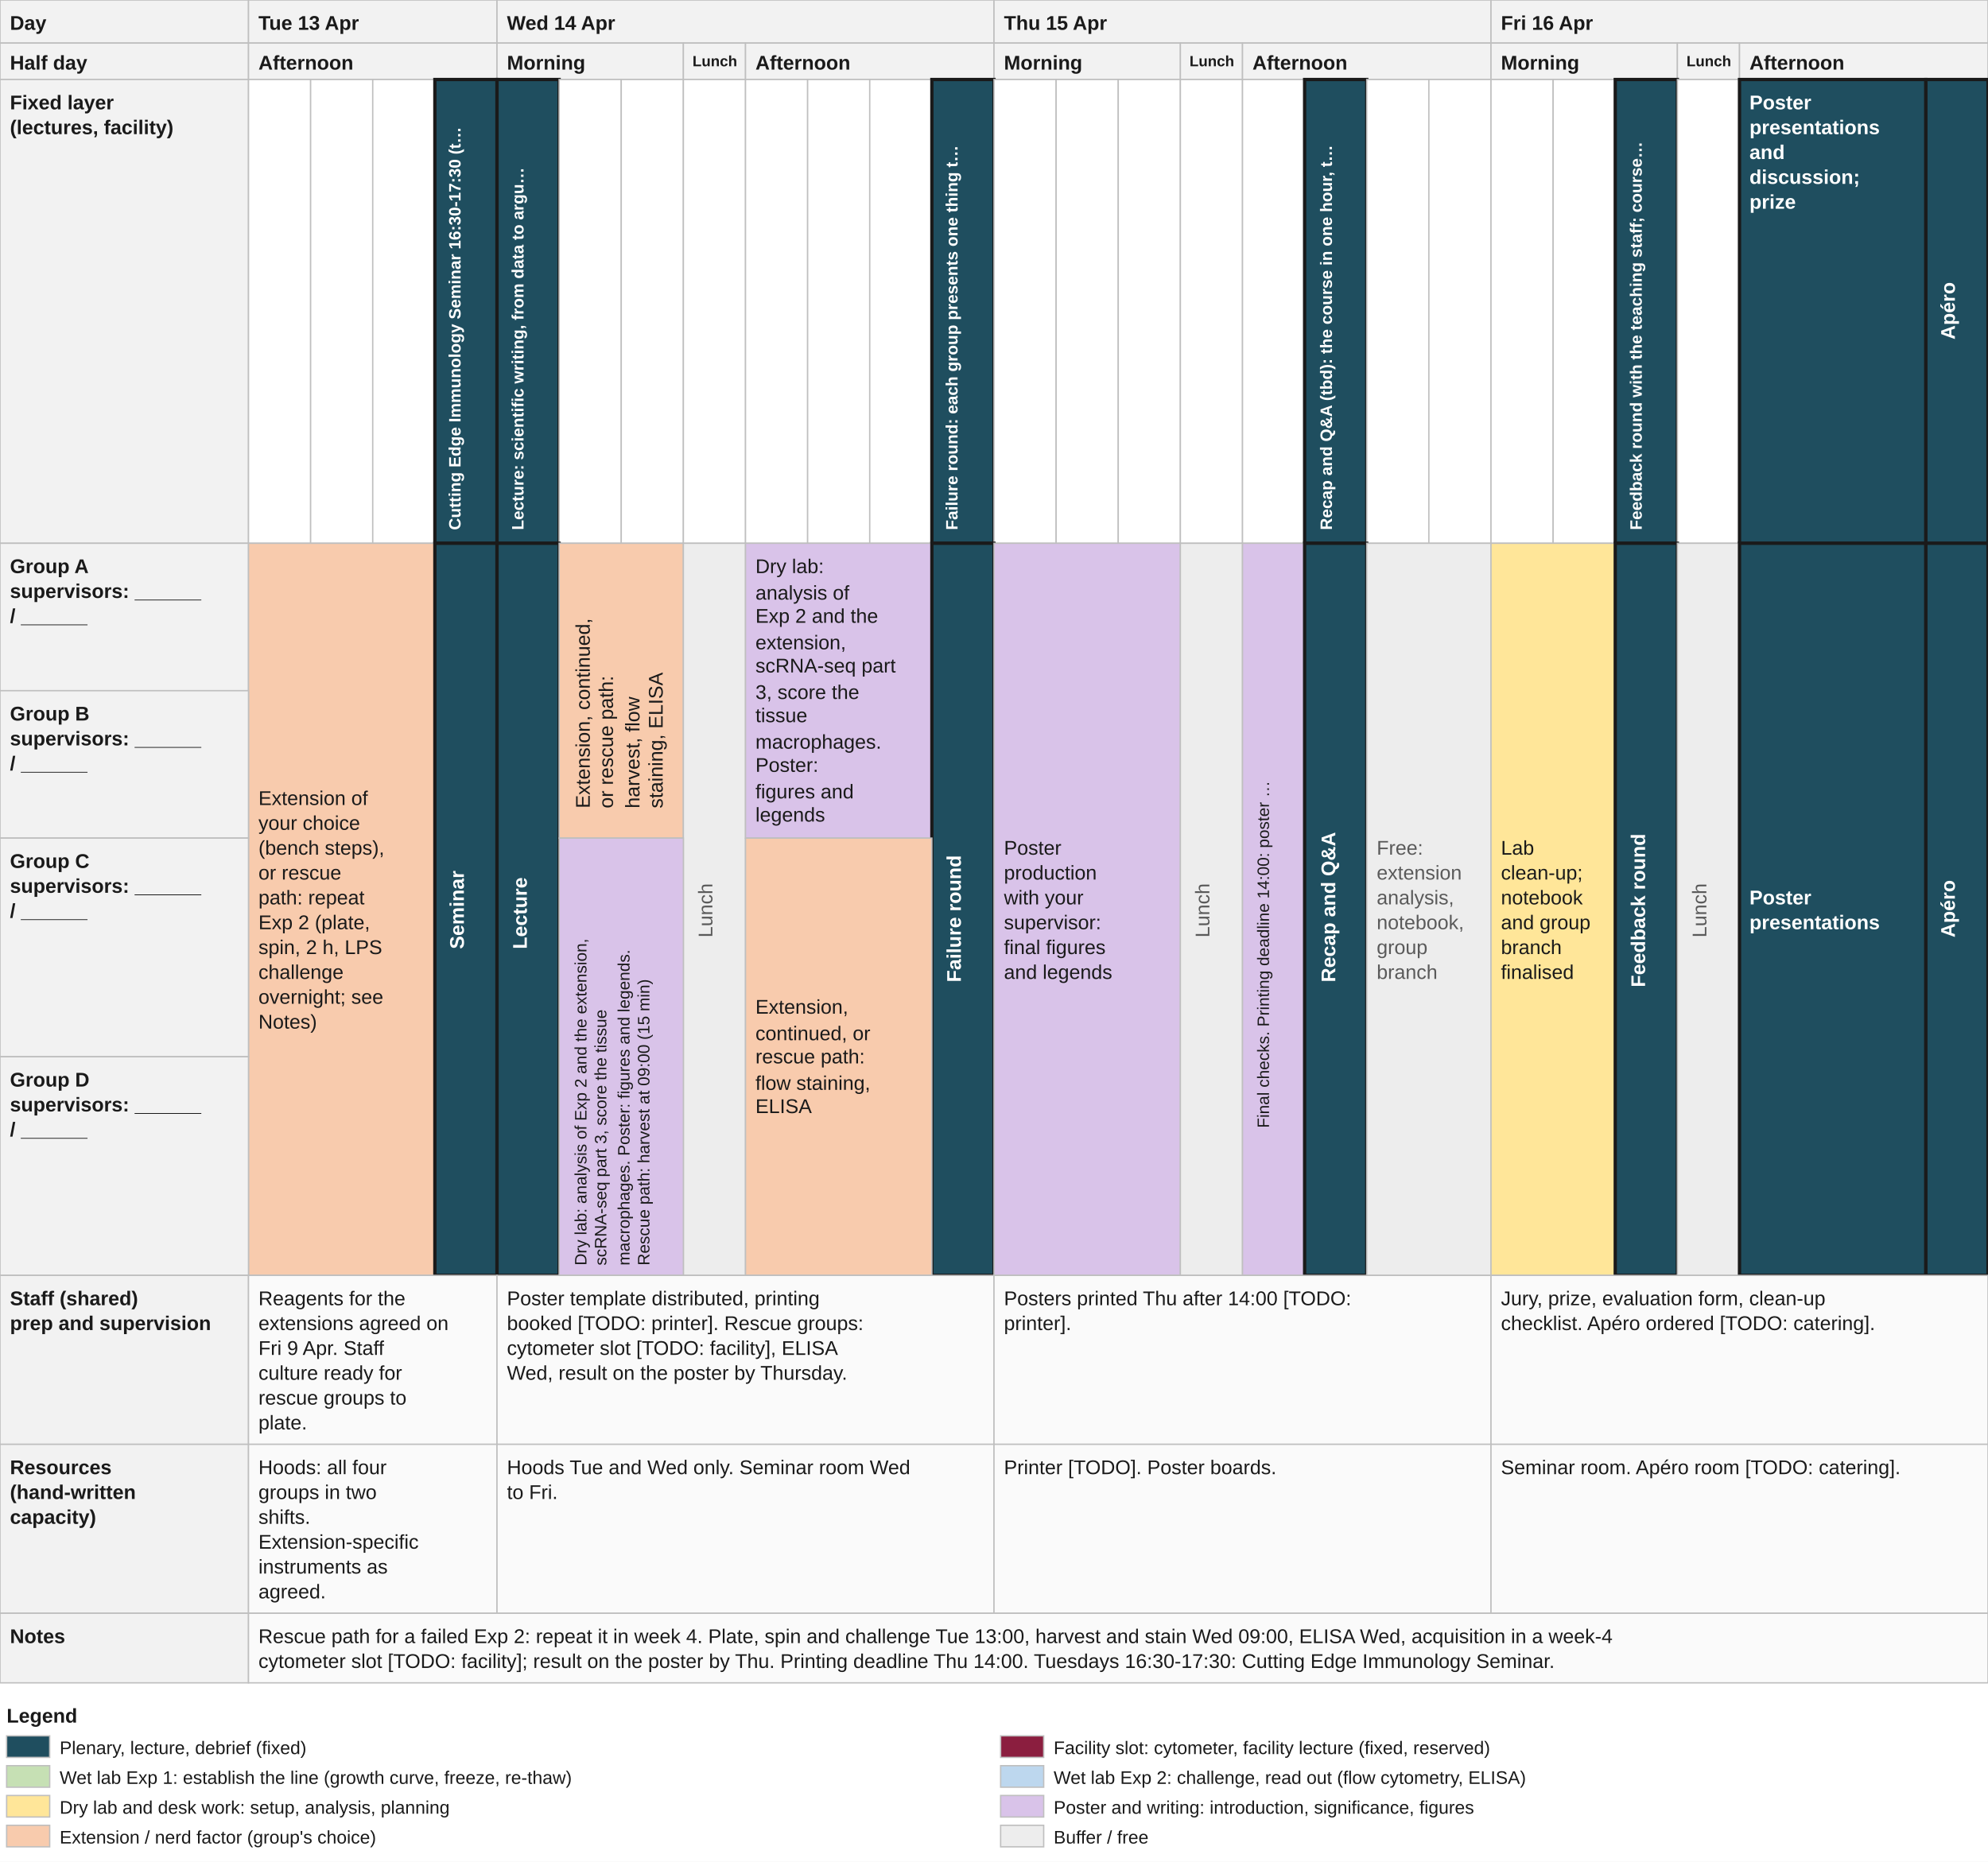
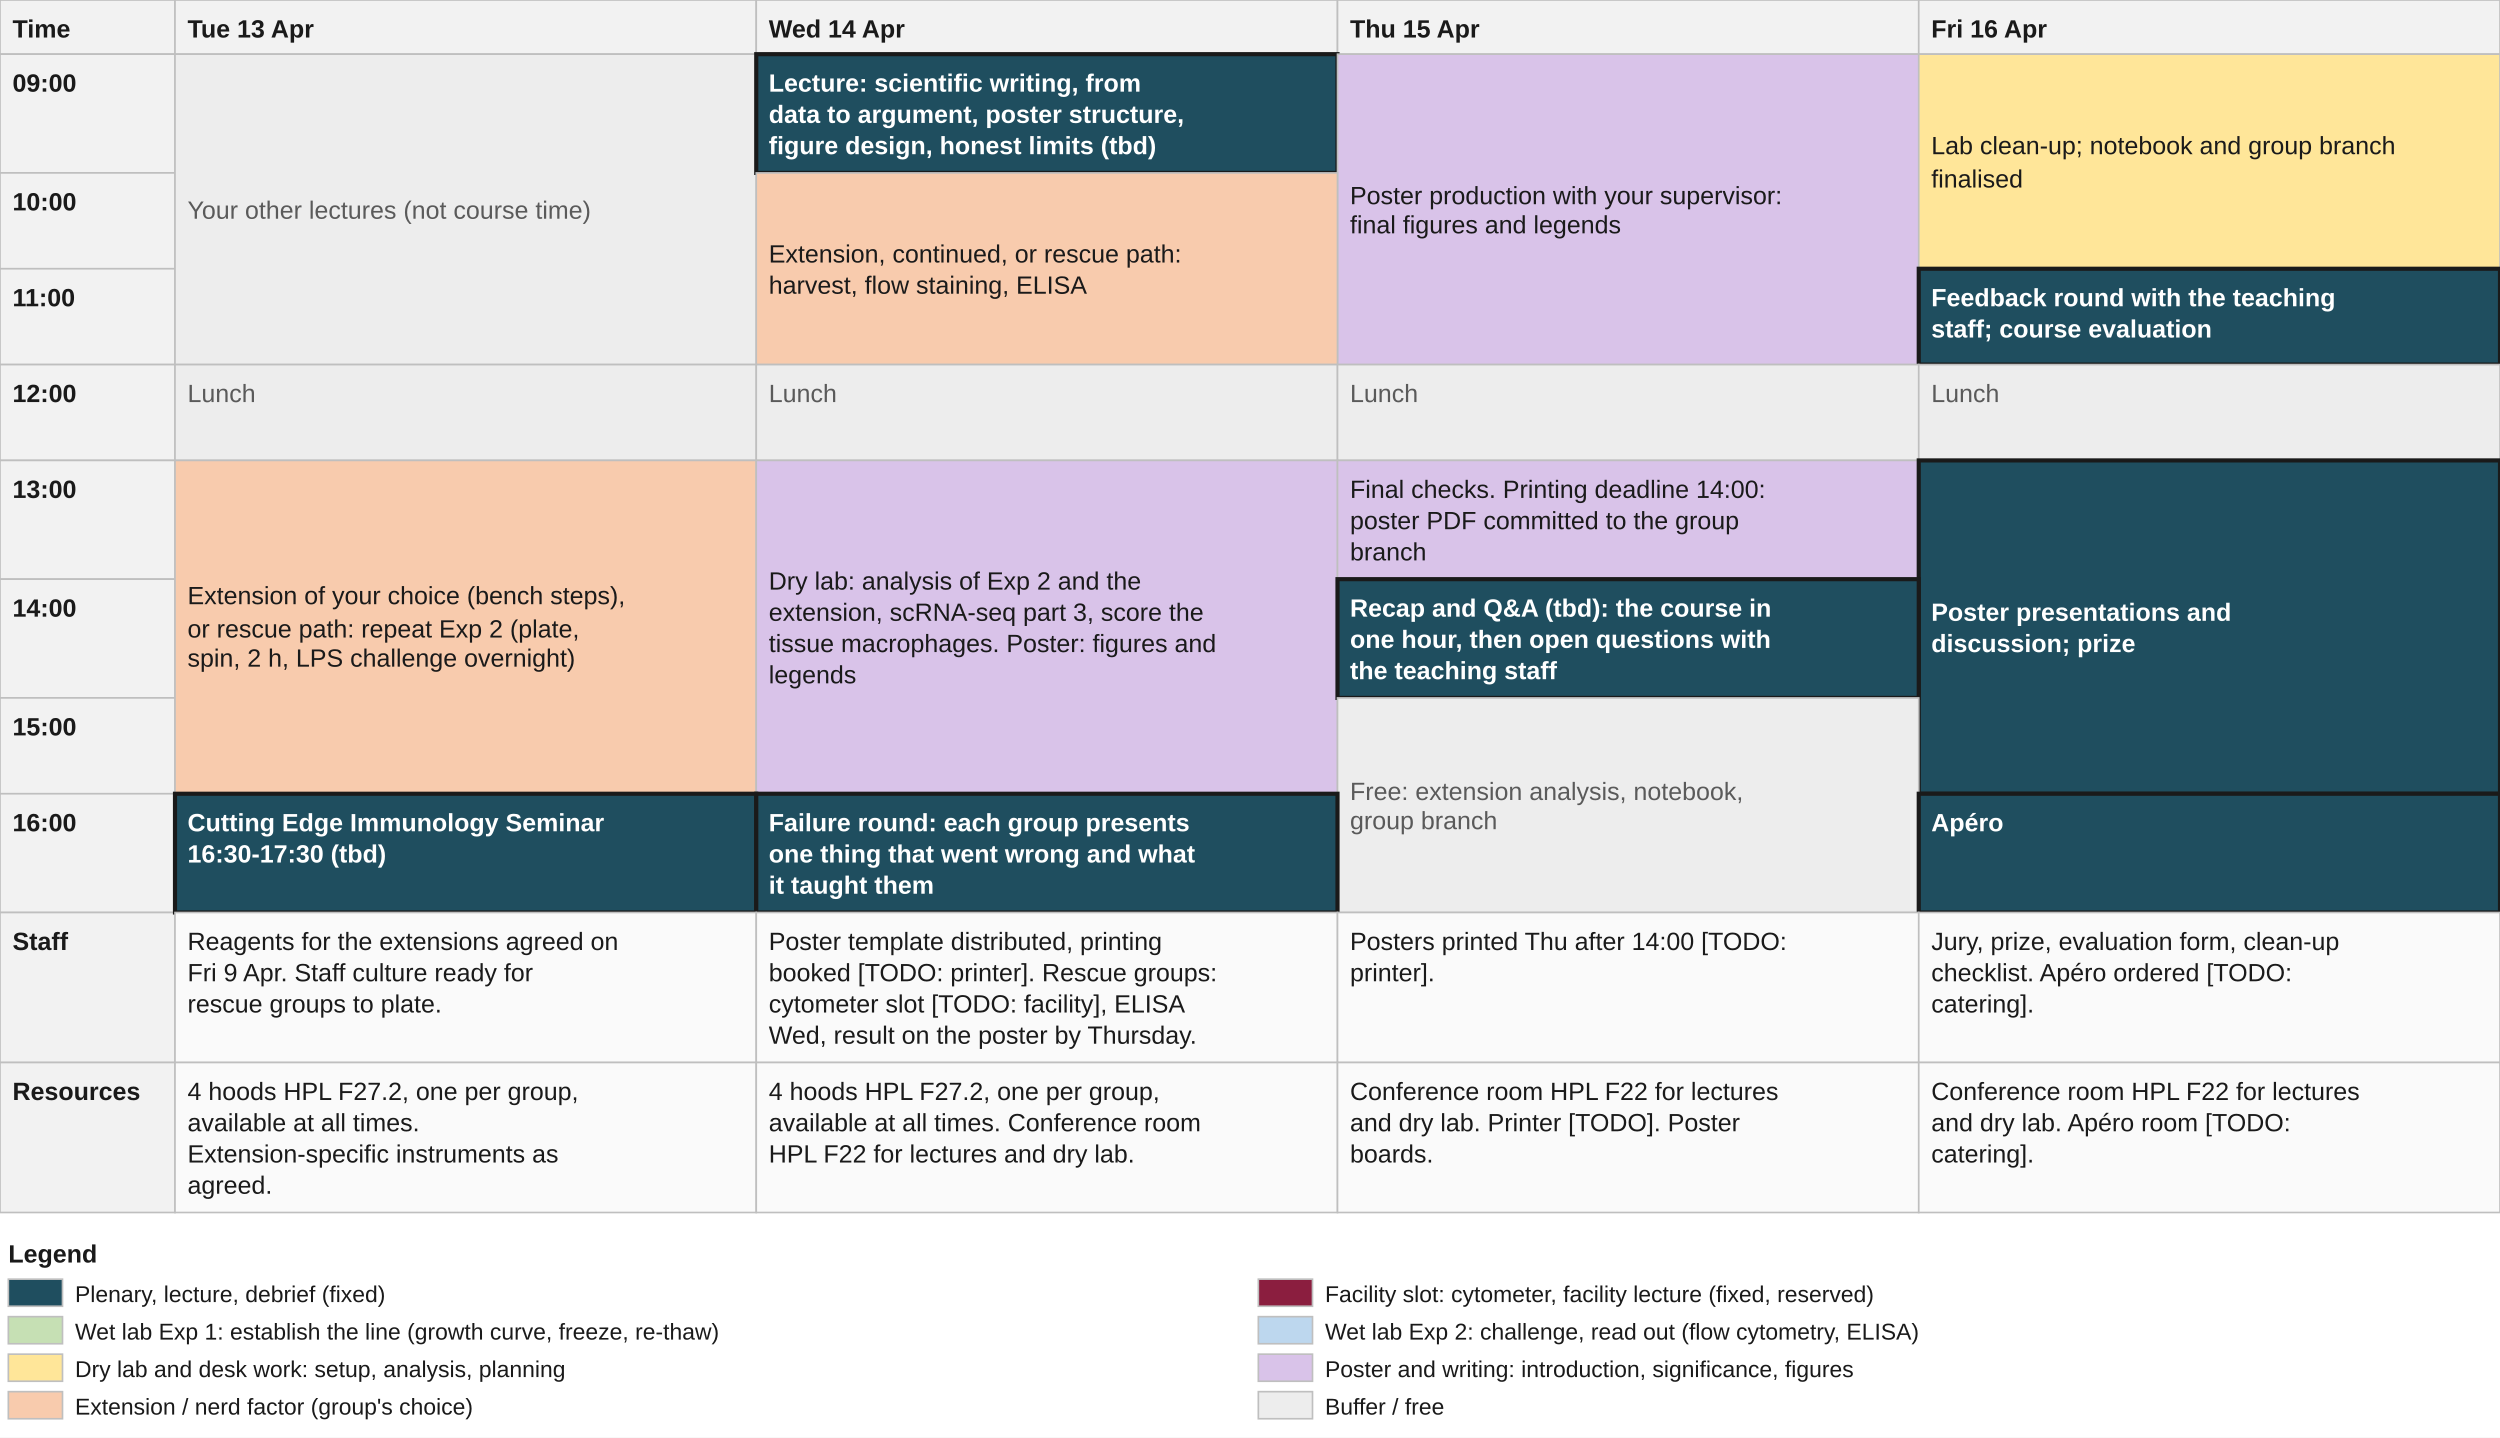
- <svg xmlns="http://www.w3.org/2000/svg" viewBox="0 0 1200 1124.0" width="1200" height="1124.0" font-family="Arial, Helvetica, sans-serif">
-   <rect x="0" y="0" width="1200" height="1124.0" fill="#ffffff" />
-   <rect x="0.0" y="0" width="150.0" height="26" fill="#F2F2F2" stroke="#BFBFBF" stroke-width="0.8" />
-   <text x="6" y="18" font-size="12" fill="#1A1A1A" font-weight="bold">Day</text>
-   <rect x="150.0" y="0" width="150.0" height="26" fill="#F2F2F2" stroke="#BFBFBF" stroke-width="0.8" />
-   <text x="156" y="18" font-size="12" fill="#1A1A1A" font-weight="bold">Tue 13 Apr</text>
-   <rect x="300.0" y="0" width="300.0" height="26" fill="#F2F2F2" stroke="#BFBFBF" stroke-width="0.8" />
-   <text x="306" y="18" font-size="12" fill="#1A1A1A" font-weight="bold">Wed 14 Apr</text>
-   <rect x="600.0" y="0" width="300.0" height="26" fill="#F2F2F2" stroke="#BFBFBF" stroke-width="0.8" />
-   <text x="606" y="18" font-size="12" fill="#1A1A1A" font-weight="bold">Thu 15 Apr</text>
-   <rect x="900.0" y="0" width="300.0" height="26" fill="#F2F2F2" stroke="#BFBFBF" stroke-width="0.8" />
-   <text x="906" y="18" font-size="12" fill="#1A1A1A" font-weight="bold">Fri 16 Apr</text>
-   <rect x="0.0" y="26" width="150.0" height="22" fill="#F2F2F2" stroke="#BFBFBF" stroke-width="0.8" />
-   <text x="6" y="42" font-size="12" fill="#1A1A1A" font-weight="bold">Half day</text>
-   <rect x="150.0" y="26" width="150.0" height="22" fill="#F2F2F2" stroke="#BFBFBF" stroke-width="0.8" />
-   <text x="156" y="42" font-size="12" fill="#1A1A1A" font-weight="bold">Afternoon</text>
-   <rect x="300.0" y="26" width="112.5" height="22" fill="#F2F2F2" stroke="#BFBFBF" stroke-width="0.8" />
-   <text x="306" y="42" font-size="12" fill="#1A1A1A" font-weight="bold">Morning</text>
-   <rect x="412.5" y="26" width="37.5" height="22" fill="#F2F2F2" stroke="#BFBFBF" stroke-width="0.8" />
-   <text x="418" y="40" font-size="9" fill="#1A1A1A" font-weight="bold">Lunch</text>
-   <rect x="450.0" y="26" width="150.0" height="22" fill="#F2F2F2" stroke="#BFBFBF" stroke-width="0.8" />
-   <text x="456" y="42" font-size="12" fill="#1A1A1A" font-weight="bold">Afternoon</text>
-   <rect x="600.0" y="26" width="112.5" height="22" fill="#F2F2F2" stroke="#BFBFBF" stroke-width="0.8" />
-   <text x="606" y="42" font-size="12" fill="#1A1A1A" font-weight="bold">Morning</text>
-   <rect x="712.5" y="26" width="37.5" height="22" fill="#F2F2F2" stroke="#BFBFBF" stroke-width="0.8" />
-   <text x="718" y="40" font-size="9" fill="#1A1A1A" font-weight="bold">Lunch</text>
-   <rect x="750.0" y="26" width="150.0" height="22" fill="#F2F2F2" stroke="#BFBFBF" stroke-width="0.8" />
-   <text x="756" y="42" font-size="12" fill="#1A1A1A" font-weight="bold">Afternoon</text>
-   <rect x="900.0" y="26" width="112.5" height="22" fill="#F2F2F2" stroke="#BFBFBF" stroke-width="0.8" />
-   <text x="906" y="42" font-size="12" fill="#1A1A1A" font-weight="bold">Morning</text>
-   <rect x="1012.5" y="26" width="37.5" height="22" fill="#F2F2F2" stroke="#BFBFBF" stroke-width="0.8" />
-   <text x="1018" y="40" font-size="9" fill="#1A1A1A" font-weight="bold">Lunch</text>
-   <rect x="1050.0" y="26" width="150.0" height="22" fill="#F2F2F2" stroke="#BFBFBF" stroke-width="0.8" />
-   <text x="1056" y="42" font-size="12" fill="#1A1A1A" font-weight="bold">Afternoon</text>
-   <rect x="0.0" y="48" width="150.0" height="280" fill="#F2F2F2" stroke="#BFBFBF" stroke-width="0.8" />
-   <text x="6" y="66" font-size="12" fill="#1A1A1A" font-weight="bold">Fixed layer</text>
-   <text x="6" y="81" font-size="12" fill="#1A1A1A" font-weight="bold">(lectures, facility)</text>
-   <rect x="150.0" y="48" width="37.5" height="280" fill="#FFFFFF" stroke="#BFBFBF" stroke-width="0.8" />
-   <rect x="187.5" y="48" width="37.5" height="280" fill="#FFFFFF" stroke="#BFBFBF" stroke-width="0.8" />
-   <rect x="225.0" y="48" width="37.5" height="280" fill="#FFFFFF" stroke="#BFBFBF" stroke-width="0.8" />
-   <rect x="262.5" y="48" width="37.5" height="280" fill="#1F4E5F" stroke="#1A1A1A" stroke-width="2" />
-   <text x="278" y="320" transform="rotate(-90 278 320)" font-size="10" fill="#FFFFFF" font-weight="bold">Cutting Edge Immunology Seminar 16:30-17:30 (t…</text>
-   <rect x="300.0" y="48" width="37.5" height="280" fill="#1F4E5F" stroke="#1A1A1A" stroke-width="2" />
-   <text x="316" y="320" transform="rotate(-90 316 320)" font-size="10" fill="#FFFFFF" font-weight="bold">Lecture: scientific writing, from data to argu…</text>
-   <rect x="337.5" y="48" width="37.5" height="280" fill="#FFFFFF" stroke="#BFBFBF" stroke-width="0.8" />
-   <rect x="375.0" y="48" width="37.5" height="280" fill="#FFFFFF" stroke="#BFBFBF" stroke-width="0.8" />
-   <rect x="412.5" y="48" width="37.5" height="280" fill="#FFFFFF" stroke="#BFBFBF" stroke-width="0.8" />
-   <rect x="450.0" y="48" width="37.5" height="280" fill="#FFFFFF" stroke="#BFBFBF" stroke-width="0.8" />
-   <rect x="487.5" y="48" width="37.5" height="280" fill="#FFFFFF" stroke="#BFBFBF" stroke-width="0.8" />
-   <rect x="525.0" y="48" width="37.5" height="280" fill="#FFFFFF" stroke="#BFBFBF" stroke-width="0.8" />
-   <rect x="562.5" y="48" width="37.5" height="280" fill="#1F4E5F" stroke="#1A1A1A" stroke-width="2" />
-   <text x="578" y="320" transform="rotate(-90 578 320)" font-size="10" fill="#FFFFFF" font-weight="bold">Failure round: each group presents one thing t…</text>
-   <rect x="600.0" y="48" width="37.5" height="280" fill="#FFFFFF" stroke="#BFBFBF" stroke-width="0.8" />
-   <rect x="637.5" y="48" width="37.5" height="280" fill="#FFFFFF" stroke="#BFBFBF" stroke-width="0.8" />
-   <rect x="675.0" y="48" width="37.5" height="280" fill="#FFFFFF" stroke="#BFBFBF" stroke-width="0.8" />
-   <rect x="712.5" y="48" width="37.5" height="280" fill="#FFFFFF" stroke="#BFBFBF" stroke-width="0.8" />
-   <rect x="750.0" y="48" width="37.5" height="280" fill="#FFFFFF" stroke="#BFBFBF" stroke-width="0.8" />
-   <rect x="787.5" y="48" width="37.5" height="280" fill="#1F4E5F" stroke="#1A1A1A" stroke-width="2" />
-   <text x="804" y="320" transform="rotate(-90 804 320)" font-size="10" fill="#FFFFFF" font-weight="bold">Recap and Q&amp;A (tbd): the course in one hour, t…</text>
-   <rect x="825.0" y="48" width="37.5" height="280" fill="#FFFFFF" stroke="#BFBFBF" stroke-width="0.8" />
-   <rect x="862.5" y="48" width="37.5" height="280" fill="#FFFFFF" stroke="#BFBFBF" stroke-width="0.8" />
-   <rect x="900.0" y="48" width="37.5" height="280" fill="#FFFFFF" stroke="#BFBFBF" stroke-width="0.8" />
-   <rect x="937.5" y="48" width="37.5" height="280" fill="#FFFFFF" stroke="#BFBFBF" stroke-width="0.8" />
-   <rect x="975.0" y="48" width="37.5" height="280" fill="#1F4E5F" stroke="#1A1A1A" stroke-width="2" />
-   <text x="991" y="320" transform="rotate(-90 991 320)" font-size="10" fill="#FFFFFF" font-weight="bold">Feedback round with the teaching staff; course…</text>
-   <rect x="1012.5" y="48" width="37.5" height="280" fill="#FFFFFF" stroke="#BFBFBF" stroke-width="0.8" />
-   <rect x="1050.0" y="48" width="112.5" height="280" fill="#1F4E5F" stroke="#1A1A1A" stroke-width="2" />
-   <text x="1056" y="66" font-size="12" fill="#FFFFFF" font-weight="bold">Poster</text>
-   <text x="1056" y="81" font-size="12" fill="#FFFFFF" font-weight="bold">presentations</text>
-   <text x="1056" y="96" font-size="12" fill="#FFFFFF" font-weight="bold">and</text>
-   <text x="1056" y="111" font-size="12" fill="#FFFFFF" font-weight="bold">discussion;</text>
-   <text x="1056" y="126" font-size="12" fill="#FFFFFF" font-weight="bold">prize</text>
-   <rect x="1162.5" y="48" width="37.5" height="280" fill="#1F4E5F" stroke="#1A1A1A" stroke-width="2" />
-   <text x="1180" y="205" transform="rotate(-90 1180 205)" font-size="12" fill="#FFFFFF" font-weight="bold">Apéro</text>
-   <rect x="0.0" y="328" width="150.0" height="89" fill="#F2F2F2" stroke="#BFBFBF" stroke-width="0.8" />
-   <text x="6" y="346" font-size="12" fill="#1A1A1A" font-weight="bold">Group A</text>
-   <text x="6" y="361" font-size="12" fill="#1A1A1A" font-weight="bold">supervisors: ______</text>
-   <text x="6" y="376" font-size="12" fill="#1A1A1A" font-weight="bold">/ ______</text>
-   <rect x="150.0" y="328" width="112.5" height="442.0" fill="#F8CBAD" stroke="#BFBFBF" stroke-width="0.8" />
-   <text x="156" y="486" font-size="12" fill="#1A1A1A">Extension of</text>
-   <text x="156" y="501" font-size="12" fill="#1A1A1A">your choice</text>
-   <text x="156" y="516" font-size="12" fill="#1A1A1A">(bench steps),</text>
-   <text x="156" y="531" font-size="12" fill="#1A1A1A">or rescue</text>
-   <text x="156" y="546" font-size="12" fill="#1A1A1A">path: repeat</text>
-   <text x="156" y="561" font-size="12" fill="#1A1A1A">Exp 2 (plate,</text>
-   <text x="156" y="576" font-size="12" fill="#1A1A1A">spin, 2 h, LPS</text>
-   <text x="156" y="591" font-size="12" fill="#1A1A1A">challenge</text>
-   <text x="156" y="606" font-size="12" fill="#1A1A1A">overnight; see</text>
-   <text x="156" y="621" font-size="12" fill="#1A1A1A">Notes)</text>
-   <rect x="262.5" y="328" width="37.5" height="442.0" fill="#1F4E5F" stroke="#1A1A1A" stroke-width="2" />
-   <text x="280" y="573" transform="rotate(-90 280 573)" font-size="12" fill="#FFFFFF" font-weight="bold">Seminar</text>
-   <rect x="300.0" y="328" width="37.5" height="442.0" fill="#1F4E5F" stroke="#1A1A1A" stroke-width="2" />
-   <text x="318" y="573" transform="rotate(-90 318 573)" font-size="12" fill="#FFFFFF" font-weight="bold">Lecture</text>
-   <rect x="337.5" y="328" width="75.0" height="178" fill="#F8CBAD" stroke="#BFBFBF" stroke-width="0.8" />
-   <text x="356" y="488" transform="rotate(-90 356 488)" font-size="12" fill="#1A1A1A">Extension, continued,</text>
-   <text x="370" y="488" transform="rotate(-90 370 488)" font-size="12" fill="#1A1A1A">or rescue path:</text>
-   <text x="386" y="488" transform="rotate(-90 386 488)" font-size="12" fill="#1A1A1A">harvest, flow</text>
-   <text x="400" y="488" transform="rotate(-90 400 488)" font-size="12" fill="#1A1A1A">staining, ELISA</text>
-   <rect x="412.5" y="328" width="37.5" height="442.0" fill="#EDEDED" stroke="#BFBFBF" stroke-width="0.8" />
-   <text x="430" y="566" transform="rotate(-90 430 566)" font-size="12" fill="#5A5A5A">Lunch</text>
-   <rect x="450.0" y="328" width="112.5" height="178" fill="#D9C3E9" stroke="#BFBFBF" stroke-width="0.8" />
-   <text x="456" y="346" font-size="12" fill="#1A1A1A">Dry lab:</text>
-   <text x="456" y="362" font-size="12" fill="#1A1A1A">analysis of</text>
-   <text x="456" y="376" font-size="12" fill="#1A1A1A">Exp 2 and the</text>
-   <text x="456" y="392" font-size="12" fill="#1A1A1A">extension,</text>
-   <text x="456" y="406" font-size="12" fill="#1A1A1A">scRNA-seq part</text>
-   <text x="456" y="422" font-size="12" fill="#1A1A1A">3, score the</text>
-   <text x="456" y="436" font-size="12" fill="#1A1A1A">tissue</text>
-   <text x="456" y="452" font-size="12" fill="#1A1A1A">macrophages.</text>
-   <text x="456" y="466" font-size="12" fill="#1A1A1A">Poster:</text>
-   <text x="456" y="482" font-size="12" fill="#1A1A1A">figures and</text>
-   <text x="456" y="496" font-size="12" fill="#1A1A1A">legends</text>
-   <rect x="562.5" y="328" width="37.5" height="442.0" fill="#1F4E5F" stroke="#1A1A1A" stroke-width="2" />
-   <text x="580" y="593" transform="rotate(-90 580 593)" font-size="12" fill="#FFFFFF" font-weight="bold">Failure round</text>
-   <rect x="600.0" y="328" width="112.5" height="442.0" fill="#D9C3E9" stroke="#BFBFBF" stroke-width="0.8" />
-   <text x="606" y="516" font-size="12" fill="#1A1A1A">Poster</text>
-   <text x="606" y="531" font-size="12" fill="#1A1A1A">production</text>
-   <text x="606" y="546" font-size="12" fill="#1A1A1A">with your</text>
-   <text x="606" y="561" font-size="12" fill="#1A1A1A">supervisor:</text>
-   <text x="606" y="576" font-size="12" fill="#1A1A1A">final figures</text>
-   <text x="606" y="591" font-size="12" fill="#1A1A1A">and legends</text>
-   <rect x="712.5" y="328" width="37.5" height="442.0" fill="#EDEDED" stroke="#BFBFBF" stroke-width="0.8" />
-   <text x="730" y="566" transform="rotate(-90 730 566)" font-size="12" fill="#5A5A5A">Lunch</text>
-   <rect x="750.0" y="328" width="37.5" height="442.0" fill="#D9C3E9" stroke="#BFBFBF" stroke-width="0.8" />
-   <text x="766" y="681" transform="rotate(-90 766 681)" font-size="10" fill="#1A1A1A">Final checks. Printing deadline 14:00: poster …</text>
-   <rect x="787.5" y="328" width="37.5" height="442.0" fill="#1F4E5F" stroke="#1A1A1A" stroke-width="2" />
-   <text x="806" y="593" transform="rotate(-90 806 593)" font-size="12" fill="#FFFFFF" font-weight="bold">Recap and Q&amp;A</text>
-   <rect x="825.0" y="328" width="75.0" height="442.0" fill="#EDEDED" stroke="#BFBFBF" stroke-width="0.8" />
-   <text x="831" y="516" font-size="12" fill="#5A5A5A">Free:</text>
-   <text x="831" y="531" font-size="12" fill="#5A5A5A">extension</text>
-   <text x="831" y="546" font-size="12" fill="#5A5A5A">analysis,</text>
-   <text x="831" y="561" font-size="12" fill="#5A5A5A">notebook,</text>
-   <text x="831" y="576" font-size="12" fill="#5A5A5A">group</text>
-   <text x="831" y="591" font-size="12" fill="#5A5A5A">branch</text>
-   <rect x="900.0" y="328" width="75.0" height="442.0" fill="#FFE699" stroke="#BFBFBF" stroke-width="0.8" />
-   <text x="906" y="516" font-size="12" fill="#1A1A1A">Lab</text>
-   <text x="906" y="531" font-size="12" fill="#1A1A1A">clean-up;</text>
-   <text x="906" y="546" font-size="12" fill="#1A1A1A">notebook</text>
-   <text x="906" y="561" font-size="12" fill="#1A1A1A">and group</text>
-   <text x="906" y="576" font-size="12" fill="#1A1A1A">branch</text>
-   <text x="906" y="591" font-size="12" fill="#1A1A1A">finalised</text>
-   <rect x="975.0" y="328" width="37.5" height="442.0" fill="#1F4E5F" stroke="#1A1A1A" stroke-width="2" />
-   <text x="993" y="596" transform="rotate(-90 993 596)" font-size="12" fill="#FFFFFF" font-weight="bold">Feedback round</text>
-   <rect x="1012.5" y="328" width="37.5" height="442.0" fill="#EDEDED" stroke="#BFBFBF" stroke-width="0.8" />
-   <text x="1030" y="566" transform="rotate(-90 1030 566)" font-size="12" fill="#5A5A5A">Lunch</text>
-   <rect x="1050.0" y="328" width="112.5" height="442.0" fill="#1F4E5F" stroke="#1A1A1A" stroke-width="2" />
-   <text x="1056" y="546" font-size="12" fill="#FFFFFF" font-weight="bold">Poster</text>
-   <text x="1056" y="561" font-size="12" fill="#FFFFFF" font-weight="bold">presentations</text>
-   <rect x="1162.5" y="328" width="37.5" height="442.0" fill="#1F4E5F" stroke="#1A1A1A" stroke-width="2" />
-   <text x="1180" y="566" transform="rotate(-90 1180 566)" font-size="12" fill="#FFFFFF" font-weight="bold">Apéro</text>
-   <rect x="0.0" y="417" width="150.0" height="89" fill="#F2F2F2" stroke="#BFBFBF" stroke-width="0.8" />
-   <text x="6" y="435" font-size="12" fill="#1A1A1A" font-weight="bold">Group B</text>
-   <text x="6" y="450" font-size="12" fill="#1A1A1A" font-weight="bold">supervisors: ______</text>
-   <text x="6" y="465" font-size="12" fill="#1A1A1A" font-weight="bold">/ ______</text>
-   <rect x="0.0" y="506" width="150.0" height="132.0" fill="#F2F2F2" stroke="#BFBFBF" stroke-width="0.8" />
-   <text x="6" y="524" font-size="12" fill="#1A1A1A" font-weight="bold">Group C</text>
-   <text x="6" y="539" font-size="12" fill="#1A1A1A" font-weight="bold">supervisors: ______</text>
-   <text x="6" y="554" font-size="12" fill="#1A1A1A" font-weight="bold">/ ______</text>
-   <rect x="337.5" y="506" width="75.0" height="264.0" fill="#D9C3E9" stroke="#BFBFBF" stroke-width="0.8" />
-   <text x="354" y="764" transform="rotate(-90 354 764)" font-size="10" fill="#1A1A1A">Dry lab: analysis of Exp 2 and the extension,</text>
-   <text x="366" y="764" transform="rotate(-90 366 764)" font-size="10" fill="#1A1A1A">scRNA-seq part 3, score the tissue</text>
-   <text x="380" y="764" transform="rotate(-90 380 764)" font-size="10" fill="#1A1A1A">macrophages. Poster: figures and legends.</text>
-   <text x="392" y="764" transform="rotate(-90 392 764)" font-size="10" fill="#1A1A1A">Rescue path: harvest at 09:00 (15 min)</text>
-   <rect x="450.0" y="506" width="112.5" height="264.0" fill="#F8CBAD" stroke="#BFBFBF" stroke-width="0.8" />
-   <text x="456" y="612" font-size="12" fill="#1A1A1A">Extension,</text>
-   <text x="456" y="628" font-size="12" fill="#1A1A1A">continued, or</text>
-   <text x="456" y="642" font-size="12" fill="#1A1A1A">rescue path:</text>
-   <text x="456" y="658" font-size="12" fill="#1A1A1A">flow staining,</text>
-   <text x="456" y="672" font-size="12" fill="#1A1A1A">ELISA</text>
-   <rect x="0.0" y="638.0" width="150.0" height="132.0" fill="#F2F2F2" stroke="#BFBFBF" stroke-width="0.8" />
-   <text x="6" y="656" font-size="12" fill="#1A1A1A" font-weight="bold">Group D</text>
-   <text x="6" y="671" font-size="12" fill="#1A1A1A" font-weight="bold">supervisors: ______</text>
-   <text x="6" y="686" font-size="12" fill="#1A1A1A" font-weight="bold">/ ______</text>
-   <rect x="0.0" y="770.0" width="150.0" height="102" fill="#F2F2F2" stroke="#BFBFBF" stroke-width="0.8" />
-   <text x="6" y="788" font-size="12" fill="#1A1A1A" font-weight="bold">Staff (shared)</text>
-   <text x="6" y="803" font-size="12" fill="#1A1A1A" font-weight="bold">prep and supervision</text>
-   <rect x="150.0" y="770.0" width="150.0" height="102" fill="#FAFAFA" stroke="#BFBFBF" stroke-width="0.8" />
-   <text x="156" y="788" font-size="12" fill="#1A1A1A">Reagents for the</text>
-   <text x="156" y="803" font-size="12" fill="#1A1A1A">extensions agreed on</text>
-   <text x="156" y="818" font-size="12" fill="#1A1A1A">Fri 9 Apr. Staff</text>
-   <text x="156" y="833" font-size="12" fill="#1A1A1A">culture ready for</text>
-   <text x="156" y="848" font-size="12" fill="#1A1A1A">rescue groups to</text>
-   <text x="156" y="863" font-size="12" fill="#1A1A1A">plate.</text>
-   <rect x="300.0" y="770.0" width="300.0" height="102" fill="#FAFAFA" stroke="#BFBFBF" stroke-width="0.8" />
-   <text x="306" y="788" font-size="12" fill="#1A1A1A">Poster template distributed, printing</text>
-   <text x="306" y="803" font-size="12" fill="#1A1A1A">booked [TODO: printer]. Rescue groups:</text>
-   <text x="306" y="818" font-size="12" fill="#1A1A1A">cytometer slot [TODO: facility], ELISA</text>
-   <text x="306" y="833" font-size="12" fill="#1A1A1A">Wed, result on the poster by Thursday.</text>
-   <rect x="600.0" y="770.0" width="300.0" height="102" fill="#FAFAFA" stroke="#BFBFBF" stroke-width="0.8" />
-   <text x="606" y="788" font-size="12" fill="#1A1A1A">Posters printed Thu after 14:00 [TODO:</text>
-   <text x="606" y="803" font-size="12" fill="#1A1A1A">printer].</text>
-   <rect x="900.0" y="770.0" width="300.0" height="102" fill="#FAFAFA" stroke="#BFBFBF" stroke-width="0.8" />
-   <text x="906" y="788" font-size="12" fill="#1A1A1A">Jury, prize, evaluation form, clean-up</text>
-   <text x="906" y="803" font-size="12" fill="#1A1A1A">checklist. Apéro ordered [TODO: catering].</text>
-   <rect x="0.0" y="872.0" width="150.0" height="102" fill="#F2F2F2" stroke="#BFBFBF" stroke-width="0.8" />
-   <text x="6" y="890" font-size="12" fill="#1A1A1A" font-weight="bold">Resources</text>
-   <text x="6" y="905" font-size="12" fill="#1A1A1A" font-weight="bold">(hand-written</text>
-   <text x="6" y="920" font-size="12" fill="#1A1A1A" font-weight="bold">capacity)</text>
-   <rect x="150.0" y="872.0" width="150.0" height="102" fill="#FAFAFA" stroke="#BFBFBF" stroke-width="0.8" />
-   <text x="156" y="890" font-size="12" fill="#1A1A1A">Hoods: all four</text>
-   <text x="156" y="905" font-size="12" fill="#1A1A1A">groups in two</text>
-   <text x="156" y="920" font-size="12" fill="#1A1A1A">shifts.</text>
-   <text x="156" y="935" font-size="12" fill="#1A1A1A">Extension-specific</text>
-   <text x="156" y="950" font-size="12" fill="#1A1A1A">instruments as</text>
-   <text x="156" y="965" font-size="12" fill="#1A1A1A">agreed.</text>
-   <rect x="300.0" y="872.0" width="300.0" height="102" fill="#FAFAFA" stroke="#BFBFBF" stroke-width="0.8" />
-   <text x="306" y="890" font-size="12" fill="#1A1A1A">Hoods Tue and Wed only. Seminar room Wed</text>
-   <text x="306" y="905" font-size="12" fill="#1A1A1A">to Fri.</text>
-   <rect x="600.0" y="872.0" width="300.0" height="102" fill="#FAFAFA" stroke="#BFBFBF" stroke-width="0.8" />
-   <text x="606" y="890" font-size="12" fill="#1A1A1A">Printer [TODO]. Poster boards.</text>
-   <rect x="900.0" y="872.0" width="300.0" height="102" fill="#FAFAFA" stroke="#BFBFBF" stroke-width="0.8" />
-   <text x="906" y="890" font-size="12" fill="#1A1A1A">Seminar room. Apéro room [TODO: catering].</text>
-   <rect x="0.0" y="974.0" width="150.0" height="42" fill="#F2F2F2" stroke="#BFBFBF" stroke-width="0.8" />
-   <text x="6" y="992" font-size="12" fill="#1A1A1A" font-weight="bold">Notes</text>
-   <rect x="150.0" y="974.0" width="1050.0" height="42" fill="#FAFAFA" stroke="#BFBFBF" stroke-width="0.8" />
-   <text x="156" y="992" font-size="12" fill="#1A1A1A">Rescue path for a failed Exp 2: repeat it in week 4. Plate, spin and challenge Tue 13:00, harvest and stain Wed 09:00, ELISA Wed, acquisition in a week-4</text>
-   <text x="156" y="1007" font-size="12" fill="#1A1A1A">cytometer slot [TODO: facility]; result on the poster by Thu. Printing deadline Thu 14:00. Tuesdays 16:30-17:30: Cutting Edge Immunology Seminar.</text>
-   <text x="4" y="1040.0" font-size="12" font-weight="bold" fill="#1A1A1A">Legend</text>
-   <rect x="4" y="1048.0" width="26" height="13" fill="#1F4E5F" stroke="#BFBFBF" stroke-width="0.8" />
-   <text x="36" y="1059.0" font-size="11" fill="#1A1A1A">Plenary, lecture, debrief (fixed)</text>
-   <rect x="604" y="1048.0" width="26" height="13" fill="#8B1E3F" stroke="#BFBFBF" stroke-width="0.8" />
-   <text x="636" y="1059.0" font-size="11" fill="#1A1A1A">Facility slot: cytometer, facility lecture (fixed, reserved)</text>
-   <rect x="4" y="1066.0" width="26" height="13" fill="#C6E0B4" stroke="#BFBFBF" stroke-width="0.8" />
-   <text x="36" y="1077.0" font-size="11" fill="#1A1A1A">Wet lab Exp 1: establish the line (growth curve, freeze, re-thaw)</text>
-   <rect x="604" y="1066.0" width="26" height="13" fill="#BDD7EE" stroke="#BFBFBF" stroke-width="0.8" />
-   <text x="636" y="1077.0" font-size="11" fill="#1A1A1A">Wet lab Exp 2: challenge, read out (flow cytometry, ELISA)</text>
-   <rect x="4" y="1084.0" width="26" height="13" fill="#FFE699" stroke="#BFBFBF" stroke-width="0.8" />
-   <text x="36" y="1095.0" font-size="11" fill="#1A1A1A">Dry lab and desk work: setup, analysis, planning</text>
-   <rect x="604" y="1084.0" width="26" height="13" fill="#D9C3E9" stroke="#BFBFBF" stroke-width="0.8" />
-   <text x="636" y="1095.0" font-size="11" fill="#1A1A1A">Poster and writing: introduction, significance, figures</text>
-   <rect x="4" y="1102.0" width="26" height="13" fill="#F8CBAD" stroke="#BFBFBF" stroke-width="0.8" />
-   <text x="36" y="1113.0" font-size="11" fill="#1A1A1A">Extension / nerd factor (group's choice)</text>
-   <rect x="604" y="1102.0" width="26" height="13" fill="#EDEDED" stroke="#BFBFBF" stroke-width="0.8" />
-   <text x="636" y="1113.0" font-size="11" fill="#1A1A1A">Buffer / free</text>
+ <svg xmlns="http://www.w3.org/2000/svg" viewBox="0 0 1200 690" width="1200" height="690" font-family="Arial, Helvetica, sans-serif">
+   <rect x="0" y="0" width="1200" height="690" fill="#ffffff" />
+   <rect x="0" y="0" width="84" height="26" fill="#F2F2F2" stroke="#BFBFBF" stroke-width="0.8" />
+   <text x="6" y="18" font-size="12" fill="#1A1A1A" font-weight="bold">Time</text>
+   <rect x="84.0" y="0" width="279.0" height="26" fill="#F2F2F2" stroke="#BFBFBF" stroke-width="0.8" />
+   <text x="90" y="18" font-size="12" fill="#1A1A1A" font-weight="bold">Tue 13 Apr</text>
+   <rect x="363.0" y="0" width="279.0" height="26" fill="#F2F2F2" stroke="#BFBFBF" stroke-width="0.8" />
+   <text x="369" y="18" font-size="12" fill="#1A1A1A" font-weight="bold">Wed 14 Apr</text>
+   <rect x="642.0" y="0" width="279.0" height="26" fill="#F2F2F2" stroke="#BFBFBF" stroke-width="0.8" />
+   <text x="648" y="18" font-size="12" fill="#1A1A1A" font-weight="bold">Thu 15 Apr</text>
+   <rect x="921.0" y="0" width="279.0" height="26" fill="#F2F2F2" stroke="#BFBFBF" stroke-width="0.8" />
+   <text x="927" y="18" font-size="12" fill="#1A1A1A" font-weight="bold">Fri 16 Apr</text>
+   <rect x="0" y="26" width="84" height="57" fill="#F2F2F2" stroke="#BFBFBF" stroke-width="0.8" />
+   <text x="6" y="44" font-size="12" fill="#1A1A1A" font-weight="bold">09:00</text>
+   <rect x="0" y="83" width="84" height="46" fill="#F2F2F2" stroke="#BFBFBF" stroke-width="0.8" />
+   <text x="6" y="101" font-size="12" fill="#1A1A1A" font-weight="bold">10:00</text>
+   <rect x="0" y="129" width="84" height="46" fill="#F2F2F2" stroke="#BFBFBF" stroke-width="0.8" />
+   <text x="6" y="147" font-size="12" fill="#1A1A1A" font-weight="bold">11:00</text>
+   <rect x="0" y="175" width="84" height="46" fill="#F2F2F2" stroke="#BFBFBF" stroke-width="0.8" />
+   <text x="6" y="193" font-size="12" fill="#1A1A1A" font-weight="bold">12:00</text>
+   <rect x="0" y="221" width="84" height="57" fill="#F2F2F2" stroke="#BFBFBF" stroke-width="0.8" />
+   <text x="6" y="239" font-size="12" fill="#1A1A1A" font-weight="bold">13:00</text>
+   <rect x="0" y="278" width="84" height="57" fill="#F2F2F2" stroke="#BFBFBF" stroke-width="0.8" />
+   <text x="6" y="296" font-size="12" fill="#1A1A1A" font-weight="bold">14:00</text>
+   <rect x="0" y="335" width="84" height="46" fill="#F2F2F2" stroke="#BFBFBF" stroke-width="0.8" />
+   <text x="6" y="353" font-size="12" fill="#1A1A1A" font-weight="bold">15:00</text>
+   <rect x="0" y="381" width="84" height="57" fill="#F2F2F2" stroke="#BFBFBF" stroke-width="0.8" />
+   <text x="6" y="399" font-size="12" fill="#1A1A1A" font-weight="bold">16:00</text>
+   <rect x="0" y="438" width="84" height="72" fill="#F2F2F2" stroke="#BFBFBF" stroke-width="0.8" />
+   <text x="6" y="456" font-size="12" fill="#1A1A1A" font-weight="bold">Staff</text>
+   <rect x="0" y="510" width="84" height="72" fill="#F2F2F2" stroke="#BFBFBF" stroke-width="0.8" />
+   <text x="6" y="528" font-size="12" fill="#1A1A1A" font-weight="bold">Resources</text>
+   <rect x="84.0" y="26" width="279.0" height="149" fill="#EDEDED" stroke="#BFBFBF" stroke-width="0.8" />
+   <text x="90" y="105" font-size="12" fill="#5A5A5A">Your other lectures (not course time)</text>
+   <rect x="363.0" y="26" width="279.0" height="57" fill="#1F4E5F" stroke="#1A1A1A" stroke-width="2" />
+   <text x="369" y="44" font-size="12" fill="#FFFFFF" font-weight="bold">Lecture: scientific writing, from</text>
+   <text x="369" y="59" font-size="12" fill="#FFFFFF" font-weight="bold">data to argument, poster structure,</text>
+   <text x="369" y="74" font-size="12" fill="#FFFFFF" font-weight="bold">figure design, honest limits (tbd)</text>
+   <rect x="642.0" y="26" width="279.0" height="149" fill="#D9C3E9" stroke="#BFBFBF" stroke-width="0.8" />
+   <text x="648" y="98" font-size="12" fill="#1A1A1A">Poster production with your supervisor:</text>
+   <text x="648" y="112" font-size="12" fill="#1A1A1A">final figures and legends</text>
+   <rect x="921.0" y="26" width="279.0" height="103" fill="#FFE699" stroke="#BFBFBF" stroke-width="0.8" />
+   <text x="927" y="74" font-size="12" fill="#1A1A1A">Lab clean-up; notebook and group branch</text>
+   <text x="927" y="90" font-size="12" fill="#1A1A1A">finalised</text>
+   <rect x="363.0" y="83" width="279.0" height="92" fill="#F8CBAD" stroke="#BFBFBF" stroke-width="0.8" />
+   <text x="369" y="126" font-size="12" fill="#1A1A1A">Extension, continued, or rescue path:</text>
+   <text x="369" y="141" font-size="12" fill="#1A1A1A">harvest, flow staining, ELISA</text>
+   <rect x="921.0" y="129" width="279.0" height="46" fill="#1F4E5F" stroke="#1A1A1A" stroke-width="2" />
+   <text x="927" y="147" font-size="12" fill="#FFFFFF" font-weight="bold">Feedback round with the teaching</text>
+   <text x="927" y="162" font-size="12" fill="#FFFFFF" font-weight="bold">staff; course evaluation</text>
+   <rect x="84.0" y="175" width="279.0" height="46" fill="#EDEDED" stroke="#BFBFBF" stroke-width="0.8" />
+   <text x="90" y="193" font-size="12" fill="#5A5A5A">Lunch</text>
+   <rect x="363.0" y="175" width="279.0" height="46" fill="#EDEDED" stroke="#BFBFBF" stroke-width="0.8" />
+   <text x="369" y="193" font-size="12" fill="#5A5A5A">Lunch</text>
+   <rect x="642.0" y="175" width="279.0" height="46" fill="#EDEDED" stroke="#BFBFBF" stroke-width="0.8" />
+   <text x="648" y="193" font-size="12" fill="#5A5A5A">Lunch</text>
+   <rect x="921.0" y="175" width="279.0" height="46" fill="#EDEDED" stroke="#BFBFBF" stroke-width="0.8" />
+   <text x="927" y="193" font-size="12" fill="#5A5A5A">Lunch</text>
+   <rect x="84.0" y="221" width="279.0" height="160" fill="#F8CBAD" stroke="#BFBFBF" stroke-width="0.8" />
+   <text x="90" y="290" font-size="12" fill="#1A1A1A">Extension of your choice (bench steps),</text>
+   <text x="90" y="306" font-size="12" fill="#1A1A1A">or rescue path: repeat Exp 2 (plate,</text>
+   <text x="90" y="320" font-size="12" fill="#1A1A1A">spin, 2 h, LPS challenge overnight)</text>
+   <rect x="363.0" y="221" width="279.0" height="160" fill="#D9C3E9" stroke="#BFBFBF" stroke-width="0.8" />
+   <text x="369" y="283" font-size="12" fill="#1A1A1A">Dry lab: analysis of Exp 2 and the</text>
+   <text x="369" y="298" font-size="12" fill="#1A1A1A">extension, scRNA-seq part 3, score the</text>
+   <text x="369" y="313" font-size="12" fill="#1A1A1A">tissue macrophages. Poster: figures and</text>
+   <text x="369" y="328" font-size="12" fill="#1A1A1A">legends</text>
+   <rect x="642.0" y="221" width="279.0" height="57" fill="#D9C3E9" stroke="#BFBFBF" stroke-width="0.8" />
+   <text x="648" y="239" font-size="12" fill="#1A1A1A">Final checks. Printing deadline 14:00:</text>
+   <text x="648" y="254" font-size="12" fill="#1A1A1A">poster PDF committed to the group</text>
+   <text x="648" y="269" font-size="12" fill="#1A1A1A">branch</text>
+   <rect x="921.0" y="221" width="279.0" height="160" fill="#1F4E5F" stroke="#1A1A1A" stroke-width="2" />
+   <text x="927" y="298" font-size="12" fill="#FFFFFF" font-weight="bold">Poster presentations and</text>
+   <text x="927" y="313" font-size="12" fill="#FFFFFF" font-weight="bold">discussion; prize</text>
+   <rect x="642.0" y="278" width="279.0" height="57" fill="#1F4E5F" stroke="#1A1A1A" stroke-width="2" />
+   <text x="648" y="296" font-size="12" fill="#FFFFFF" font-weight="bold">Recap and Q&amp;A (tbd): the course in</text>
+   <text x="648" y="311" font-size="12" fill="#FFFFFF" font-weight="bold">one hour, then open questions with</text>
+   <text x="648" y="326" font-size="12" fill="#FFFFFF" font-weight="bold">the teaching staff</text>
+   <rect x="642.0" y="335" width="279.0" height="103" fill="#EDEDED" stroke="#BFBFBF" stroke-width="0.8" />
+   <text x="648" y="384" font-size="12" fill="#5A5A5A">Free: extension analysis, notebook,</text>
+   <text x="648" y="398" font-size="12" fill="#5A5A5A">group branch</text>
+   <rect x="84.0" y="381" width="279.0" height="57" fill="#1F4E5F" stroke="#1A1A1A" stroke-width="2" />
+   <text x="90" y="399" font-size="12" fill="#FFFFFF" font-weight="bold">Cutting Edge Immunology Seminar</text>
+   <text x="90" y="414" font-size="12" fill="#FFFFFF" font-weight="bold">16:30-17:30 (tbd)</text>
+   <rect x="363.0" y="381" width="279.0" height="57" fill="#1F4E5F" stroke="#1A1A1A" stroke-width="2" />
+   <text x="369" y="399" font-size="12" fill="#FFFFFF" font-weight="bold">Failure round: each group presents</text>
+   <text x="369" y="414" font-size="12" fill="#FFFFFF" font-weight="bold">one thing that went wrong and what</text>
+   <text x="369" y="429" font-size="12" fill="#FFFFFF" font-weight="bold">it taught them</text>
+   <rect x="921.0" y="381" width="279.0" height="57" fill="#1F4E5F" stroke="#1A1A1A" stroke-width="2" />
+   <text x="927" y="399" font-size="12" fill="#FFFFFF" font-weight="bold">Apéro</text>
+   <rect x="84.0" y="438" width="279.0" height="72" fill="#FAFAFA" stroke="#BFBFBF" stroke-width="0.8" />
+   <text x="90" y="456" font-size="12" fill="#1A1A1A">Reagents for the extensions agreed on</text>
+   <text x="90" y="471" font-size="12" fill="#1A1A1A">Fri 9 Apr. Staff culture ready for</text>
+   <text x="90" y="486" font-size="12" fill="#1A1A1A">rescue groups to plate.</text>
+   <rect x="363.0" y="438" width="279.0" height="72" fill="#FAFAFA" stroke="#BFBFBF" stroke-width="0.8" />
+   <text x="369" y="456" font-size="12" fill="#1A1A1A">Poster template distributed, printing</text>
+   <text x="369" y="471" font-size="12" fill="#1A1A1A">booked [TODO: printer]. Rescue groups:</text>
+   <text x="369" y="486" font-size="12" fill="#1A1A1A">cytometer slot [TODO: facility], ELISA</text>
+   <text x="369" y="501" font-size="12" fill="#1A1A1A">Wed, result on the poster by Thursday.</text>
+   <rect x="642.0" y="438" width="279.0" height="72" fill="#FAFAFA" stroke="#BFBFBF" stroke-width="0.8" />
+   <text x="648" y="456" font-size="12" fill="#1A1A1A">Posters printed Thu after 14:00 [TODO:</text>
+   <text x="648" y="471" font-size="12" fill="#1A1A1A">printer].</text>
+   <rect x="921.0" y="438" width="279.0" height="72" fill="#FAFAFA" stroke="#BFBFBF" stroke-width="0.8" />
+   <text x="927" y="456" font-size="12" fill="#1A1A1A">Jury, prize, evaluation form, clean-up</text>
+   <text x="927" y="471" font-size="12" fill="#1A1A1A">checklist. Apéro ordered [TODO:</text>
+   <text x="927" y="486" font-size="12" fill="#1A1A1A">catering].</text>
+   <rect x="84.0" y="510" width="279.0" height="72" fill="#FAFAFA" stroke="#BFBFBF" stroke-width="0.8" />
+   <text x="90" y="528" font-size="12" fill="#1A1A1A">4 hoods HPL F27.2, one per group,</text>
+   <text x="90" y="543" font-size="12" fill="#1A1A1A">available at all times.</text>
+   <text x="90" y="558" font-size="12" fill="#1A1A1A">Extension-specific instruments as</text>
+   <text x="90" y="573" font-size="12" fill="#1A1A1A">agreed.</text>
+   <rect x="363.0" y="510" width="279.0" height="72" fill="#FAFAFA" stroke="#BFBFBF" stroke-width="0.8" />
+   <text x="369" y="528" font-size="12" fill="#1A1A1A">4 hoods HPL F27.2, one per group,</text>
+   <text x="369" y="543" font-size="12" fill="#1A1A1A">available at all times. Conference room</text>
+   <text x="369" y="558" font-size="12" fill="#1A1A1A">HPL F22 for lectures and dry lab.</text>
+   <rect x="642.0" y="510" width="279.0" height="72" fill="#FAFAFA" stroke="#BFBFBF" stroke-width="0.8" />
+   <text x="648" y="528" font-size="12" fill="#1A1A1A">Conference room HPL F22 for lectures</text>
+   <text x="648" y="543" font-size="12" fill="#1A1A1A">and dry lab. Printer [TODO]. Poster</text>
+   <text x="648" y="558" font-size="12" fill="#1A1A1A">boards.</text>
+   <rect x="921.0" y="510" width="279.0" height="72" fill="#FAFAFA" stroke="#BFBFBF" stroke-width="0.8" />
+   <text x="927" y="528" font-size="12" fill="#1A1A1A">Conference room HPL F22 for lectures</text>
+   <text x="927" y="543" font-size="12" fill="#1A1A1A">and dry lab. Apéro room [TODO:</text>
+   <text x="927" y="558" font-size="12" fill="#1A1A1A">catering].</text>
+   <text x="4" y="606" font-size="12" font-weight="bold" fill="#1A1A1A">Legend</text>
+   <rect x="4" y="614" width="26" height="13" fill="#1F4E5F" stroke="#BFBFBF" stroke-width="0.8" />
+   <text x="36" y="625" font-size="11" fill="#1A1A1A">Plenary, lecture, debrief (fixed)</text>
+   <rect x="604" y="614" width="26" height="13" fill="#8B1E3F" stroke="#BFBFBF" stroke-width="0.8" />
+   <text x="636" y="625" font-size="11" fill="#1A1A1A">Facility slot: cytometer, facility lecture (fixed, reserved)</text>
+   <rect x="4" y="632" width="26" height="13" fill="#C6E0B4" stroke="#BFBFBF" stroke-width="0.8" />
+   <text x="36" y="643" font-size="11" fill="#1A1A1A">Wet lab Exp 1: establish the line (growth curve, freeze, re-thaw)</text>
+   <rect x="604" y="632" width="26" height="13" fill="#BDD7EE" stroke="#BFBFBF" stroke-width="0.8" />
+   <text x="636" y="643" font-size="11" fill="#1A1A1A">Wet lab Exp 2: challenge, read out (flow cytometry, ELISA)</text>
+   <rect x="4" y="650" width="26" height="13" fill="#FFE699" stroke="#BFBFBF" stroke-width="0.8" />
+   <text x="36" y="661" font-size="11" fill="#1A1A1A">Dry lab and desk work: setup, analysis, planning</text>
+   <rect x="604" y="650" width="26" height="13" fill="#D9C3E9" stroke="#BFBFBF" stroke-width="0.8" />
+   <text x="636" y="661" font-size="11" fill="#1A1A1A">Poster and writing: introduction, significance, figures</text>
+   <rect x="4" y="668" width="26" height="13" fill="#F8CBAD" stroke="#BFBFBF" stroke-width="0.8" />
+   <text x="36" y="679" font-size="11" fill="#1A1A1A">Extension / nerd factor (group's choice)</text>
+   <rect x="604" y="668" width="26" height="13" fill="#EDEDED" stroke="#BFBFBF" stroke-width="0.8" />
+   <text x="636" y="679" font-size="11" fill="#1A1A1A">Buffer / free</text>
</svg>
